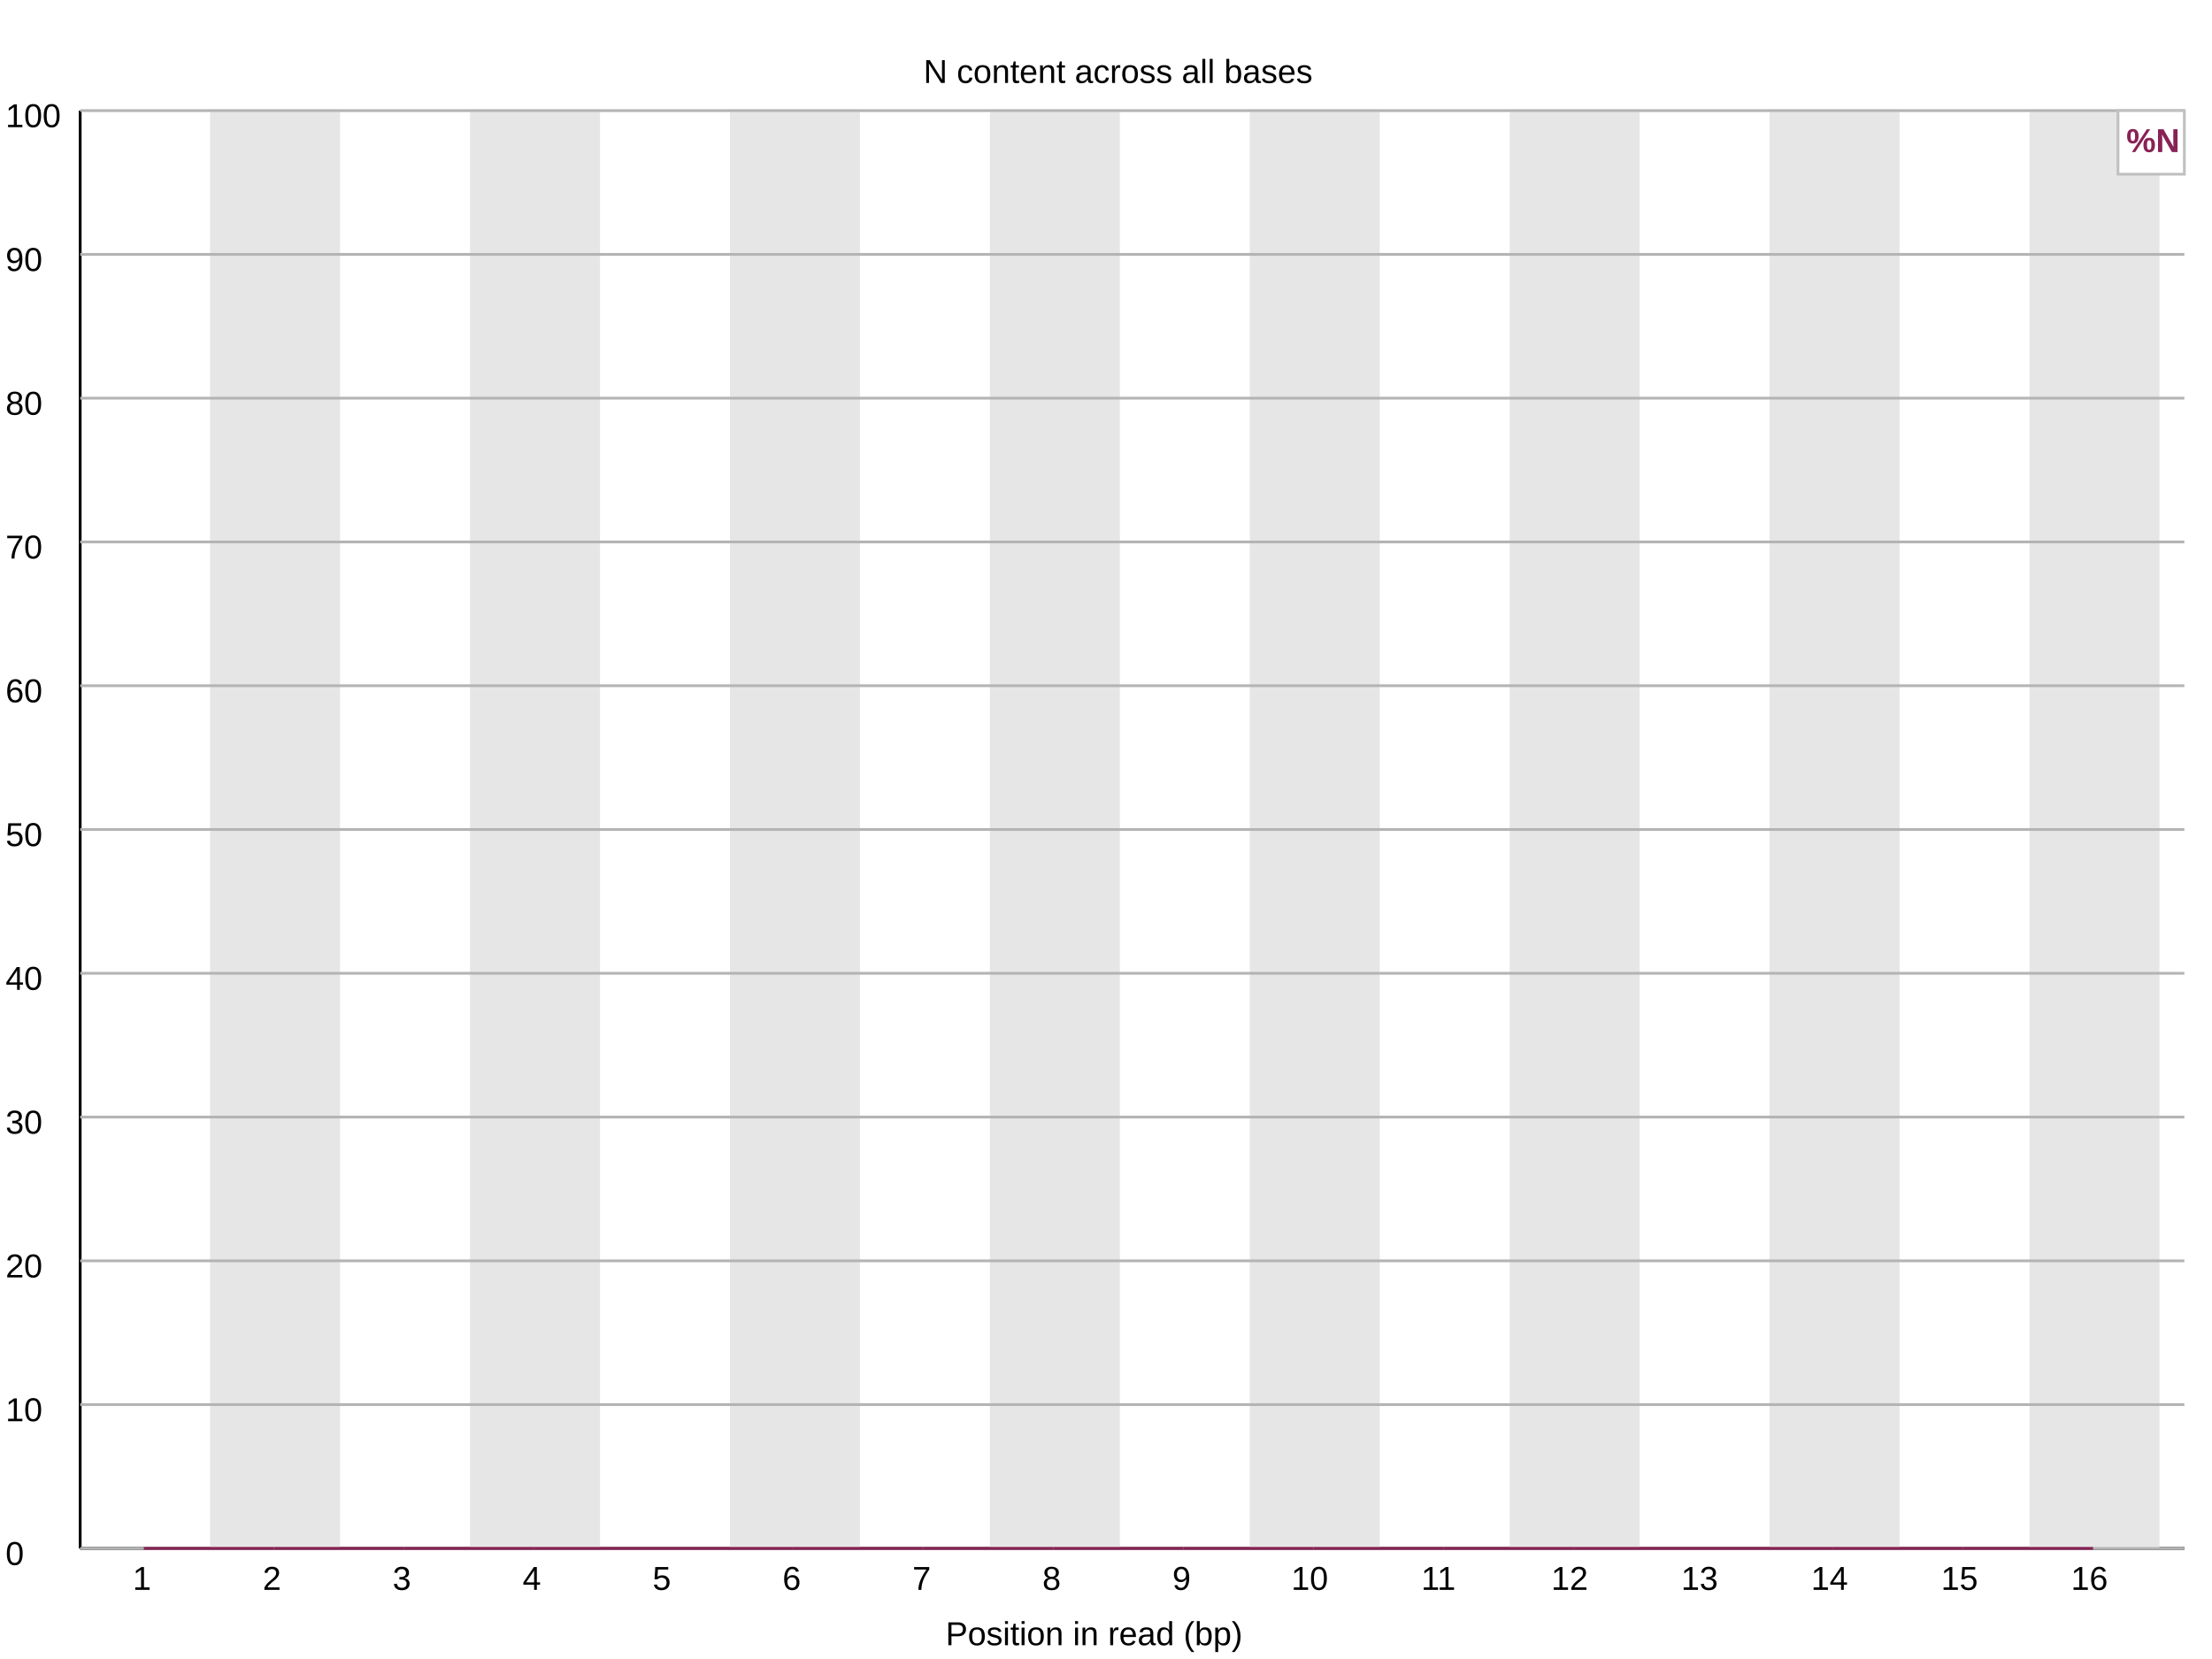
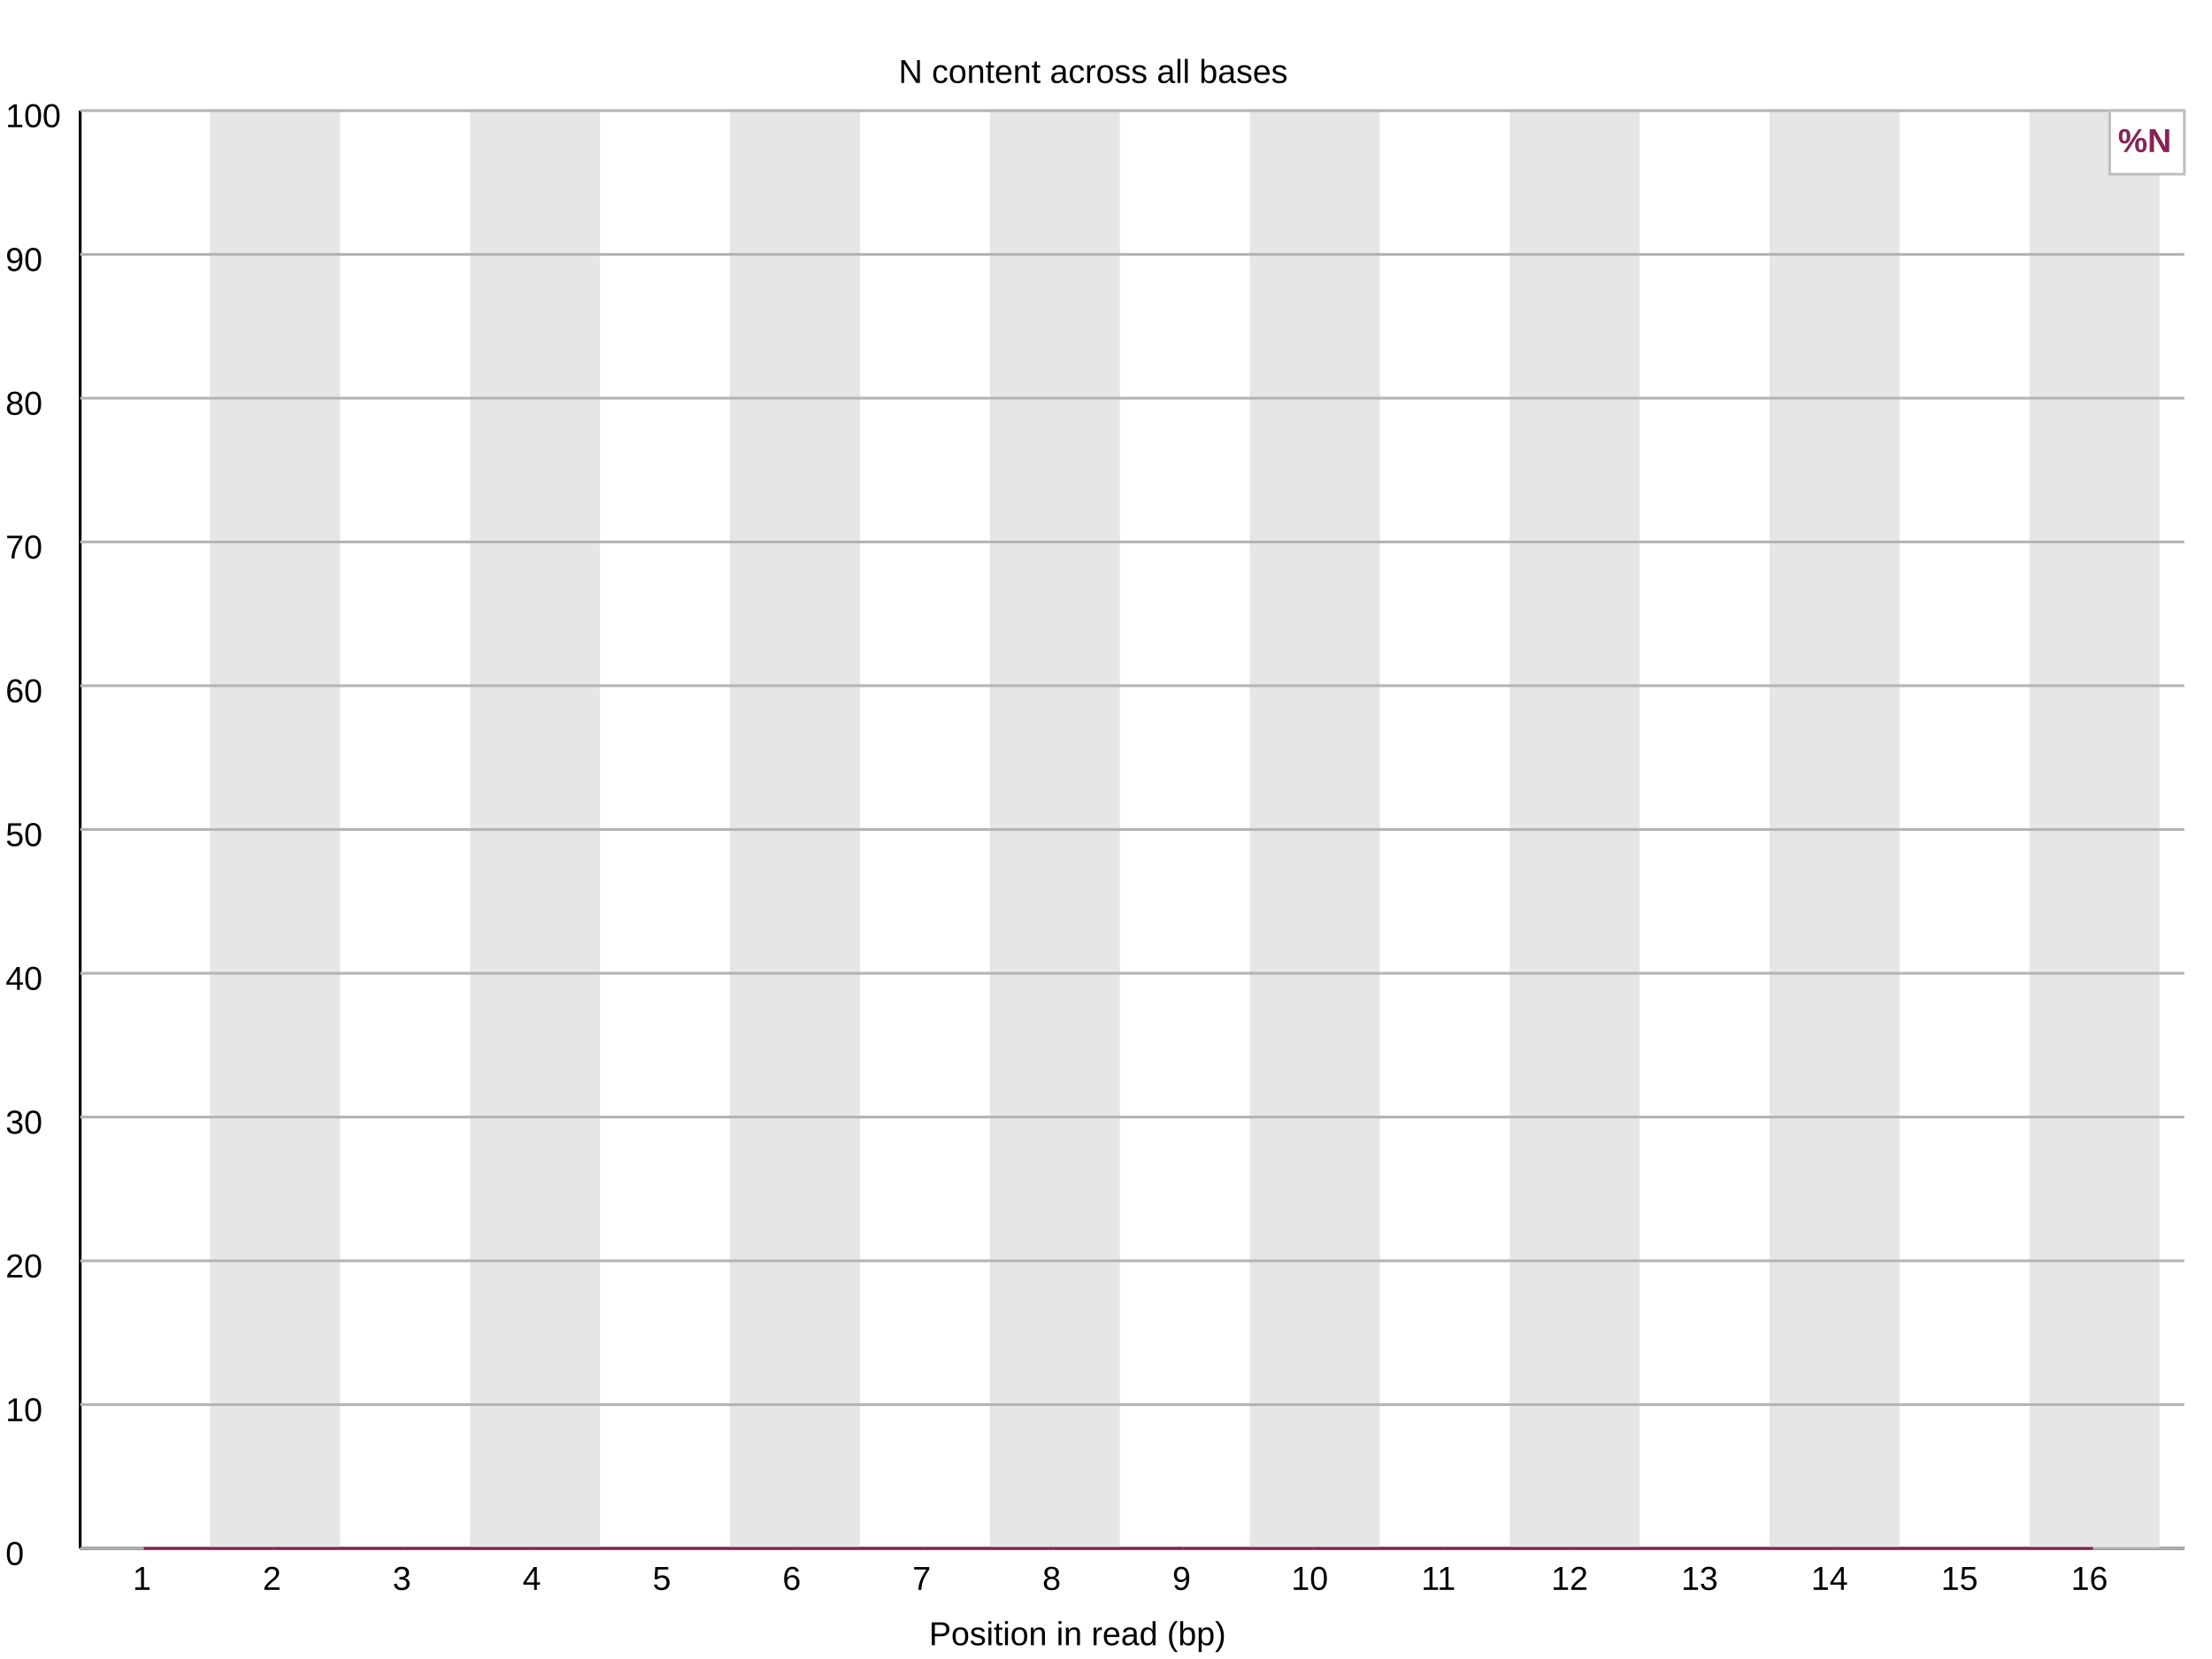
<svg xmlns="http://www.w3.org/2000/svg" width="800" height="600" version="1.1">
  <rect width="800" height="600" x="0" y="0" style="fill:rgb(238,238,238);stroke:none" />
  <rect width="800" height="600" x="0" y="0" style="fill:rgb(255,255,255);stroke:none" />
  <text x="2" y="566" fill="rgb(0,0,0)" font-family="Arial" font-size="12">0</text>
  <text x="2" y="514" fill="rgb(0,0,0)" font-family="Arial" font-size="12">10</text>
  <text x="2" y="462" fill="rgb(0,0,0)" font-family="Arial" font-size="12">20</text>
  <text x="2" y="410" fill="rgb(0,0,0)" font-family="Arial" font-size="12">30</text>
  <text x="2" y="358" fill="rgb(0,0,0)" font-family="Arial" font-size="12">40</text>
  <text x="2" y="306" fill="rgb(0,0,0)" font-family="Arial" font-size="12">50</text>
  <text x="2" y="254" fill="rgb(0,0,0)" font-family="Arial" font-size="12">60</text>
  <text x="2" y="202" fill="rgb(0,0,0)" font-family="Arial" font-size="12">70</text>
  <text x="2" y="150" fill="rgb(0,0,0)" font-family="Arial" font-size="12">80</text>
  <text x="2" y="98" fill="rgb(0,0,0)" font-family="Arial" font-size="12">90</text>
  <text x="2" y="46" fill="rgb(0,0,0)" font-family="Arial" font-size="12">100</text>
-   <text x="334" y="30" fill="rgb(0,0,0)" font-family="Arial" font-size="12">N content across all bases</text>
+   <text x="325" y="30" fill="rgb(0,0,0)" font-family="Arial" font-size="12">N content across all bases</text>
  <line x1="29" y1="560" x2="790" y2="560" stroke="rgb(0,0,0)" stroke-width="1" />
  <line x1="29" y1="560" x2="29" y2="40" stroke="rgb(0,0,0)" stroke-width="1" />
-   <text x="342" y="595" fill="rgb(0,0,0)" font-family="Arial" font-size="12">Position in read (bp)</text>
+   <text x="336" y="595" fill="rgb(0,0,0)" font-family="Arial" font-size="12">Position in read (bp)</text>
  <text x="48" y="575" fill="rgb(0,0,0)" font-family="Arial" font-size="12">1</text>
  <rect width="47" height="520" x="76" y="40" style="fill:rgb(230,230,230);stroke:none" />
  <text x="95" y="575" fill="rgb(0,0,0)" font-family="Arial" font-size="12">2</text>
  <text x="142" y="575" fill="rgb(0,0,0)" font-family="Arial" font-size="12">3</text>
  <rect width="47" height="520" x="170" y="40" style="fill:rgb(230,230,230);stroke:none" />
  <text x="189" y="575" fill="rgb(0,0,0)" font-family="Arial" font-size="12">4</text>
  <text x="236" y="575" fill="rgb(0,0,0)" font-family="Arial" font-size="12">5</text>
  <rect width="47" height="520" x="264" y="40" style="fill:rgb(230,230,230);stroke:none" />
  <text x="283" y="575" fill="rgb(0,0,0)" font-family="Arial" font-size="12">6</text>
  <text x="330" y="575" fill="rgb(0,0,0)" font-family="Arial" font-size="12">7</text>
  <rect width="47" height="520" x="358" y="40" style="fill:rgb(230,230,230);stroke:none" />
  <text x="377" y="575" fill="rgb(0,0,0)" font-family="Arial" font-size="12">8</text>
  <text x="424" y="575" fill="rgb(0,0,0)" font-family="Arial" font-size="12">9</text>
  <rect width="47" height="520" x="452" y="40" style="fill:rgb(230,230,230);stroke:none" />
  <text x="467" y="575" fill="rgb(0,0,0)" font-family="Arial" font-size="12">10</text>
  <text x="514" y="575" fill="rgb(0,0,0)" font-family="Arial" font-size="12">11</text>
  <rect width="47" height="520" x="546" y="40" style="fill:rgb(230,230,230);stroke:none" />
  <text x="561" y="575" fill="rgb(0,0,0)" font-family="Arial" font-size="12">12</text>
  <text x="608" y="575" fill="rgb(0,0,0)" font-family="Arial" font-size="12">13</text>
  <rect width="47" height="520" x="640" y="40" style="fill:rgb(230,230,230);stroke:none" />
  <text x="655" y="575" fill="rgb(0,0,0)" font-family="Arial" font-size="12">14</text>
  <text x="702" y="575" fill="rgb(0,0,0)" font-family="Arial" font-size="12">15</text>
  <rect width="47" height="520" x="734" y="40" style="fill:rgb(230,230,230);stroke:none" />
  <text x="749" y="575" fill="rgb(0,0,0)" font-family="Arial" font-size="12">16</text>
  <line x1="29" y1="560" x2="790" y2="560" stroke="rgb(180,180,180)" stroke-width="1" />
  <line x1="29" y1="508" x2="790" y2="508" stroke="rgb(180,180,180)" stroke-width="1" />
  <line x1="29" y1="456" x2="790" y2="456" stroke="rgb(180,180,180)" stroke-width="1" />
  <line x1="29" y1="404" x2="790" y2="404" stroke="rgb(180,180,180)" stroke-width="1" />
  <line x1="29" y1="352" x2="790" y2="352" stroke="rgb(180,180,180)" stroke-width="1" />
  <line x1="29" y1="300" x2="790" y2="300" stroke="rgb(180,180,180)" stroke-width="1" />
  <line x1="29" y1="248" x2="790" y2="248" stroke="rgb(180,180,180)" stroke-width="1" />
  <line x1="29" y1="196" x2="790" y2="196" stroke="rgb(180,180,180)" stroke-width="1" />
  <line x1="29" y1="144" x2="790" y2="144" stroke="rgb(180,180,180)" stroke-width="1" />
  <line x1="29" y1="92" x2="790" y2="92" stroke="rgb(180,180,180)" stroke-width="1" />
  <line x1="29" y1="40" x2="790" y2="40" stroke="rgb(180,180,180)" stroke-width="1" />
  <line x1="52" y1="560" x2="99" y2="560" stroke="rgb(136,34,85)" stroke-width="1" />
  <line x1="99" y1="560" x2="146" y2="560" stroke="rgb(136,34,85)" stroke-width="1" />
  <line x1="146" y1="560" x2="193" y2="560" stroke="rgb(136,34,85)" stroke-width="1" />
  <line x1="193" y1="560" x2="240" y2="560" stroke="rgb(136,34,85)" stroke-width="1" />
  <line x1="240" y1="560" x2="287" y2="560" stroke="rgb(136,34,85)" stroke-width="1" />
  <line x1="287" y1="560" x2="334" y2="560" stroke="rgb(136,34,85)" stroke-width="1" />
  <line x1="334" y1="560" x2="381" y2="560" stroke="rgb(136,34,85)" stroke-width="1" />
  <line x1="381" y1="560" x2="428" y2="560" stroke="rgb(136,34,85)" stroke-width="1" />
  <line x1="428" y1="560" x2="475" y2="560" stroke="rgb(136,34,85)" stroke-width="1" />
  <line x1="475" y1="560" x2="522" y2="560" stroke="rgb(136,34,85)" stroke-width="1" />
  <line x1="522" y1="560" x2="569" y2="560" stroke="rgb(136,34,85)" stroke-width="1" />
  <line x1="569" y1="560" x2="616" y2="560" stroke="rgb(136,34,85)" stroke-width="1" />
  <line x1="616" y1="560" x2="663" y2="560" stroke="rgb(136,34,85)" stroke-width="1" />
  <line x1="663" y1="560" x2="710" y2="560" stroke="rgb(136,34,85)" stroke-width="1" />
  <line x1="710" y1="560" x2="757" y2="560" stroke="rgb(136,34,85)" stroke-width="1" />
-   <rect width="24" height="23" x="766" y="40" style="fill:rgb(255,255,255);stroke:none" />
-   <rect width="24" height="23" x="766" y="40" rx="0" ry="0" style="fill:none;stroke-width:1;stroke:rgb(192,192,192)" />
-   <text x="769" y="55" fill="rgb(136,34,85)" font-family="Arial" font-size="12" font-weight="bold">%N</text>
+   <rect width="27" height="23" x="763" y="40" style="fill:rgb(255,255,255);stroke:none" />
+   <rect width="27" height="23" x="763" y="40" rx="0" ry="0" style="fill:none;stroke-width:1;stroke:rgb(192,192,192)" />
+   <text x="766" y="55" fill="rgb(136,34,85)" font-family="Arial" font-size="12" font-weight="bold">%N</text>
</svg>
